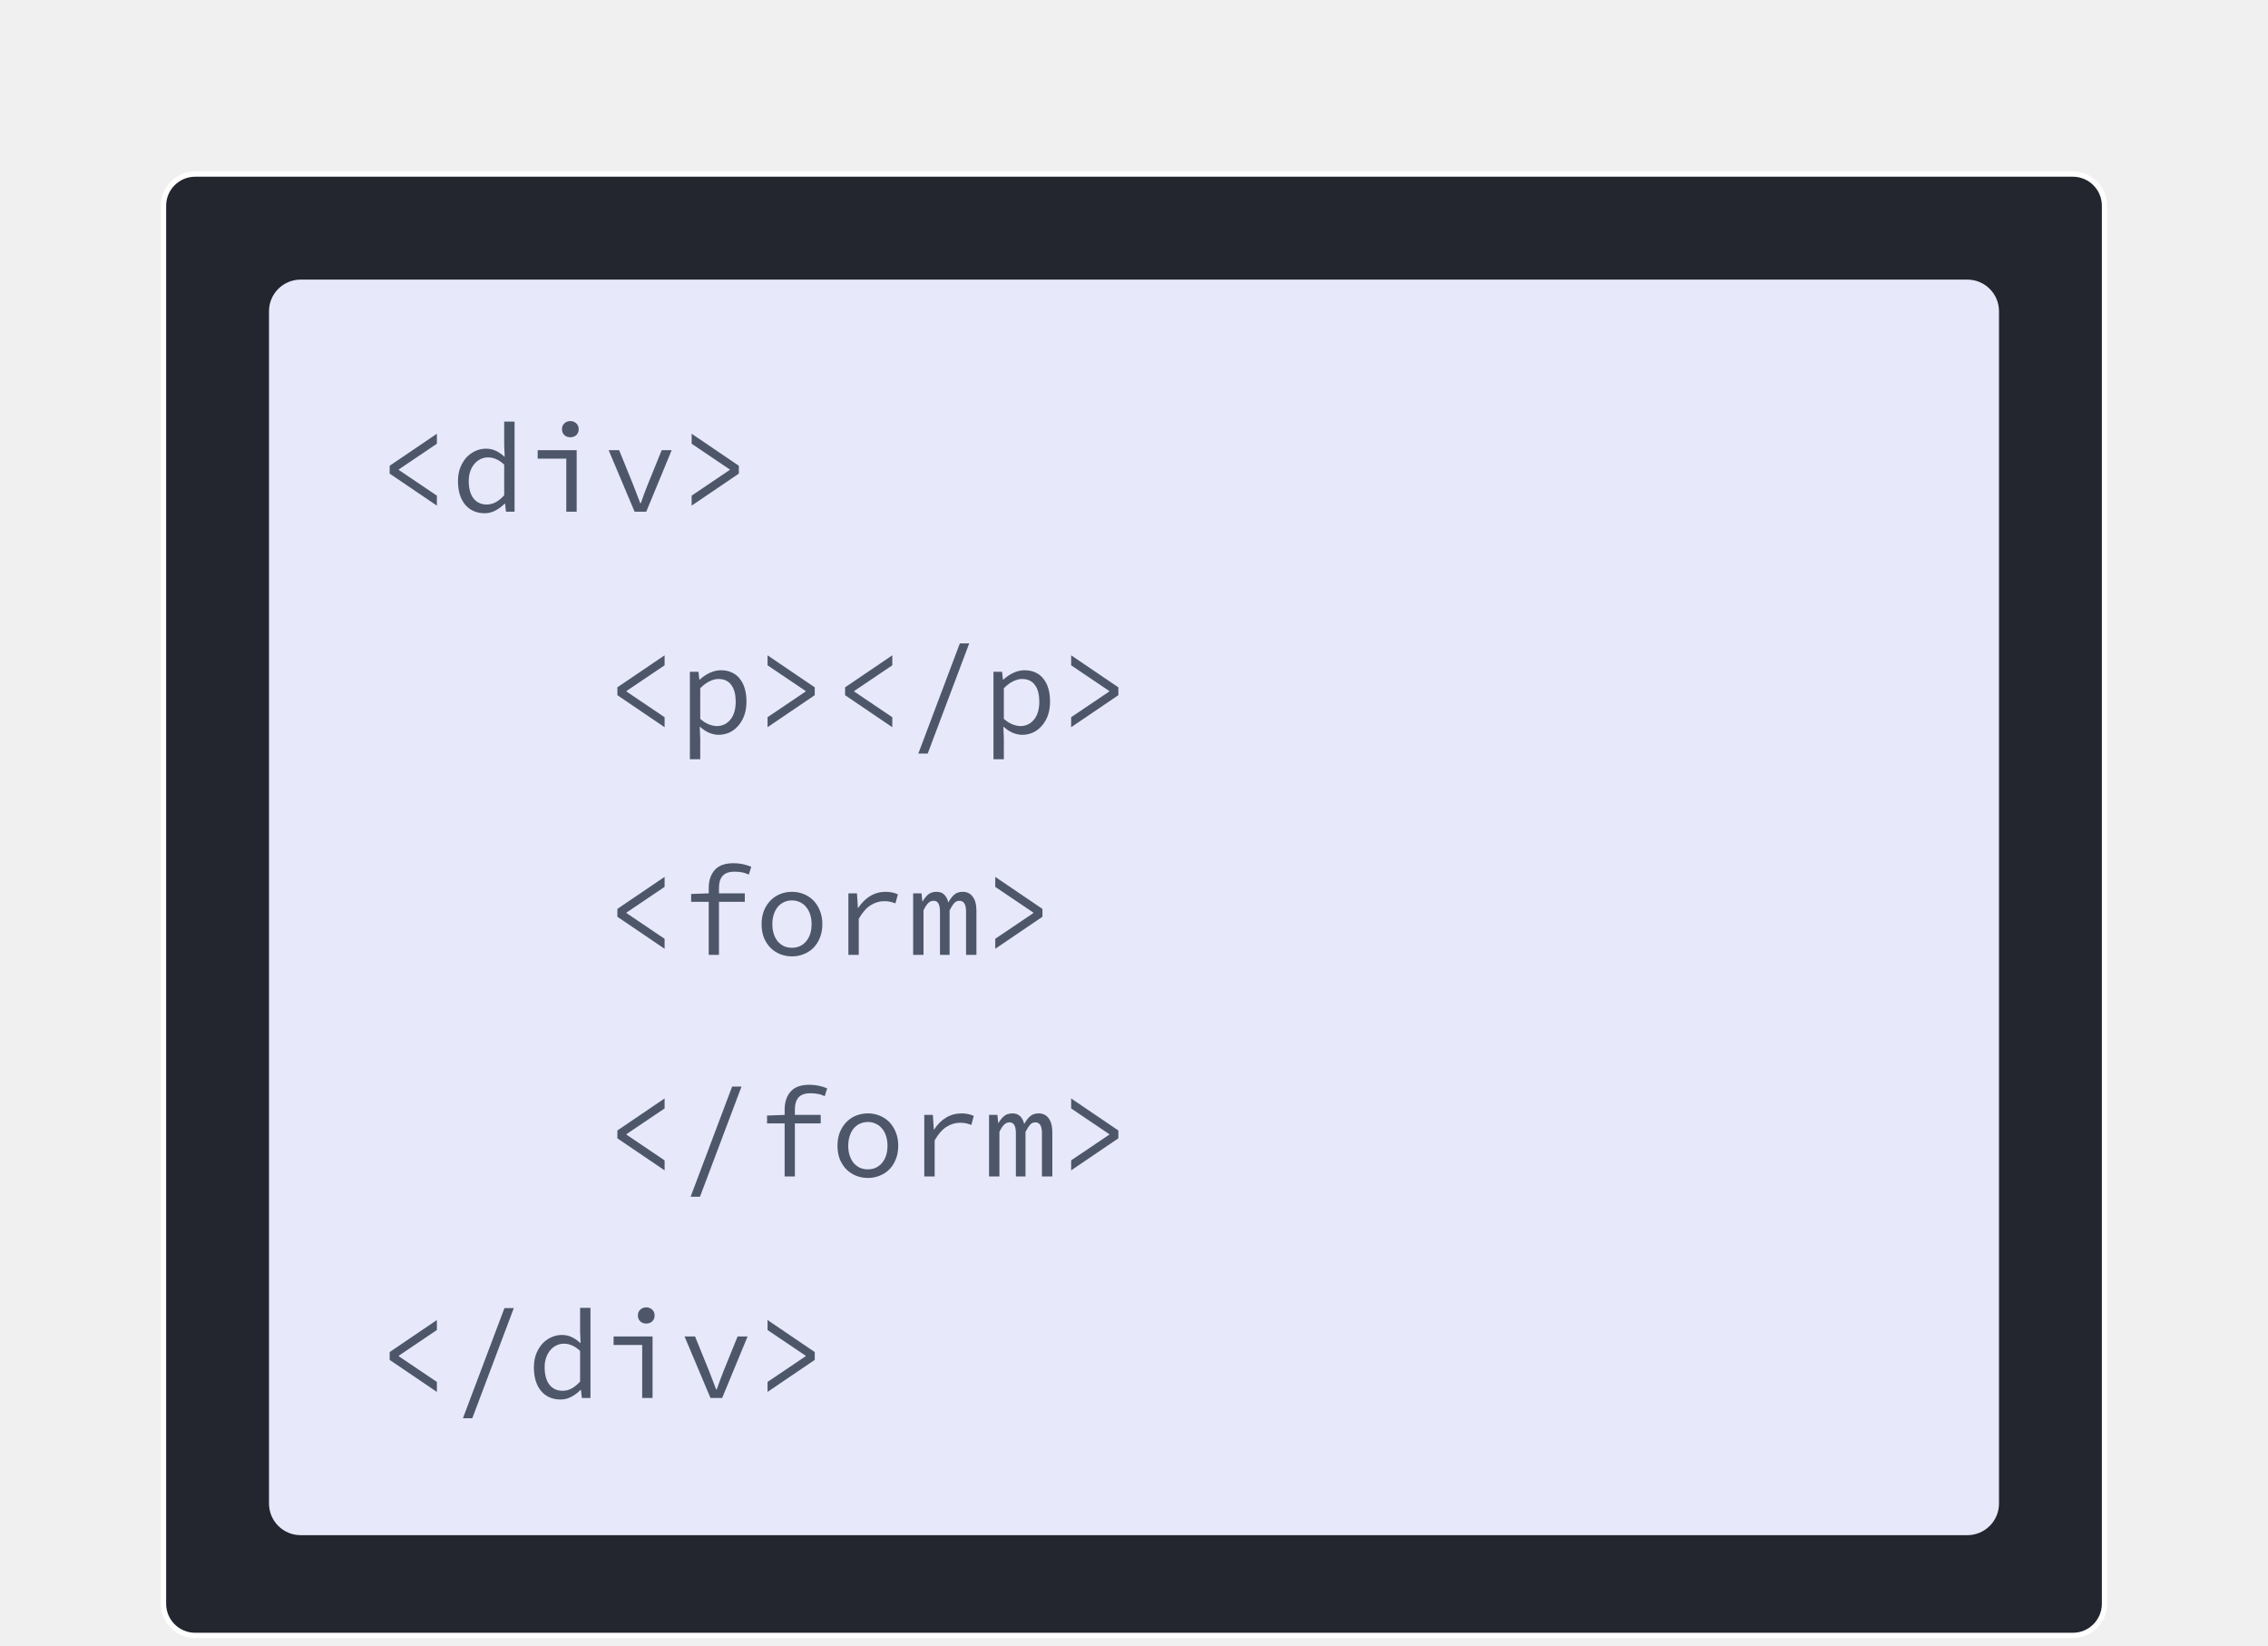
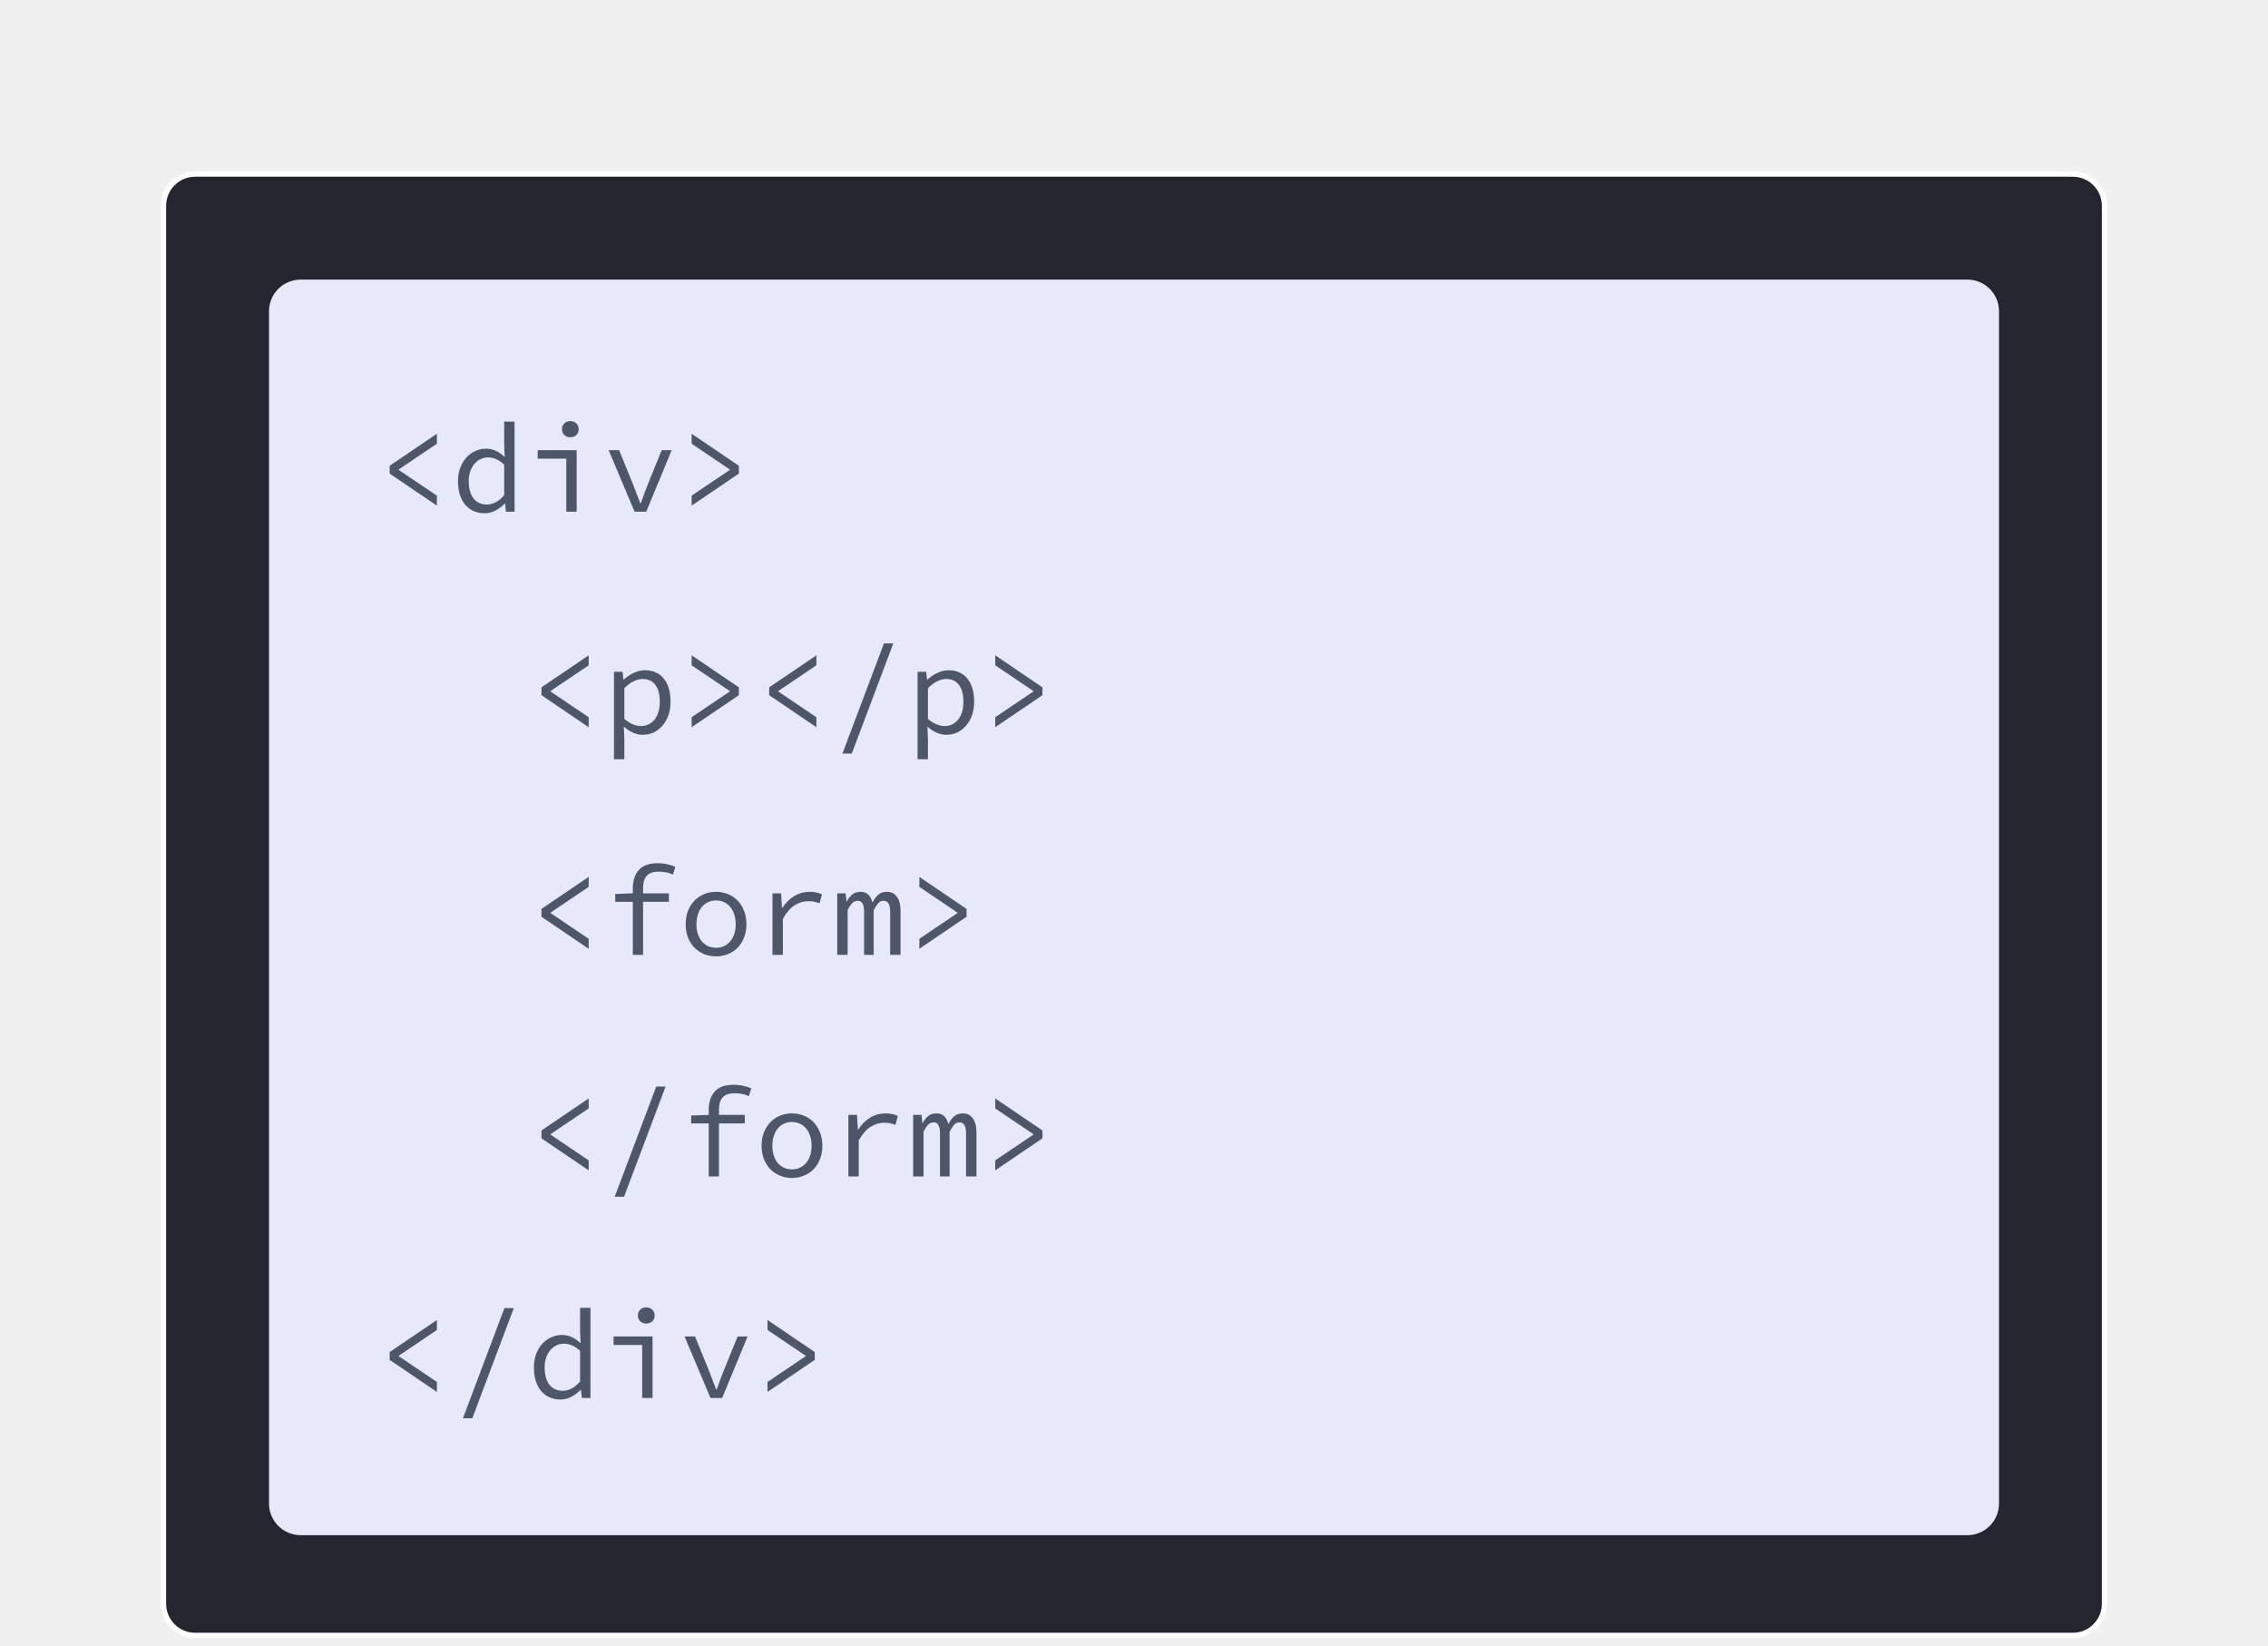
<svg xmlns="http://www.w3.org/2000/svg" width="430" height="312" viewBox="0 0 430 312" fill="none">
  <rect x="31" y="33" width="368" height="277" rx="6" fill="#23252F" />
  <rect x="51" y="53" width="328" height="238" rx="6" fill="#E7E9FB" />
  <path d="M82.832 95.848L73.88 89.776V88.288L82.832 82.216V84.112L75.608 88.984V89.08L82.832 93.952V95.848ZM91.895 97.288C91.127 97.288 90.431 97.152 89.807 96.88C89.199 96.608 88.671 96.216 88.223 95.704C87.775 95.176 87.431 94.536 87.191 93.784C86.951 93.032 86.831 92.168 86.831 91.192C86.831 90.248 86.975 89.4 87.263 88.648C87.567 87.88 87.959 87.232 88.439 86.704C88.935 86.176 89.503 85.768 90.143 85.48C90.783 85.192 91.447 85.048 92.135 85.048C92.839 85.048 93.463 85.184 94.007 85.456C94.567 85.712 95.103 86.08 95.615 86.56H95.687L95.591 84.4V79.912H97.559V97H95.927L95.759 95.464H95.687C95.207 95.96 94.631 96.392 93.959 96.76C93.303 97.112 92.615 97.288 91.895 97.288ZM92.303 95.632C93.455 95.632 94.551 95.048 95.591 93.88V88.072C95.063 87.576 94.543 87.224 94.031 87.016C93.535 86.808 93.031 86.704 92.519 86.704C92.007 86.704 91.527 86.816 91.079 87.04C90.647 87.248 90.263 87.552 89.927 87.952C89.607 88.336 89.351 88.8 89.159 89.344C88.967 89.888 88.871 90.496 88.871 91.168C88.871 92.576 89.167 93.672 89.759 94.456C90.367 95.24 91.215 95.632 92.303 95.632ZM107.365 97V86.944H101.941V85.336H109.333V97H107.365ZM108.133 82.888C107.685 82.888 107.309 82.752 107.005 82.48C106.701 82.192 106.549 81.816 106.549 81.352C106.549 80.888 106.701 80.52 107.005 80.248C107.309 79.96 107.685 79.816 108.133 79.816C108.581 79.816 108.957 79.96 109.261 80.248C109.565 80.52 109.717 80.888 109.717 81.352C109.717 81.816 109.565 82.192 109.261 82.48C108.957 82.752 108.581 82.888 108.133 82.888ZM120.316 97L115.396 85.336H117.388L120.076 91.96C120.316 92.552 120.54 93.136 120.748 93.712C120.972 94.272 121.188 94.832 121.396 95.392H121.492C121.7 94.832 121.9 94.272 122.092 93.712C122.3 93.136 122.524 92.552 122.764 91.96L125.452 85.336H127.348L122.524 97H120.316ZM131.131 95.848V93.952L138.355 89.08V88.984L131.131 84.112V82.216L140.083 88.288V89.776L131.131 95.848Z" fill="#4E5769" />
-   <path d="M126.004 137.848L117.052 131.776V130.288L126.004 124.216V126.112L118.78 130.984V131.08L126.004 135.952V137.848ZM130.795 143.92V127.336H132.427L132.595 128.824H132.667C133.211 128.312 133.835 127.888 134.539 127.552C135.259 127.216 135.979 127.048 136.699 127.048C137.483 127.048 138.171 127.192 138.763 127.48C139.371 127.752 139.875 128.152 140.275 128.68C140.691 129.192 141.003 129.816 141.211 130.552C141.419 131.272 141.523 132.088 141.523 133C141.523 133.992 141.379 134.88 141.091 135.664C140.803 136.432 140.411 137.088 139.915 137.632C139.435 138.176 138.875 138.592 138.235 138.88C137.595 139.152 136.923 139.288 136.219 139.288C135.675 139.288 135.083 139.16 134.443 138.904C133.819 138.632 133.251 138.256 132.739 137.776H132.667L132.763 139.984V143.92H130.795ZM135.883 137.632C136.939 137.632 137.803 137.224 138.475 136.408C139.147 135.592 139.483 134.456 139.483 133C139.483 132.36 139.419 131.776 139.291 131.248C139.163 130.72 138.963 130.272 138.691 129.904C138.435 129.52 138.099 129.224 137.683 129.016C137.267 128.808 136.771 128.704 136.195 128.704C135.683 128.704 135.131 128.848 134.539 129.136C133.963 129.408 133.371 129.848 132.763 130.456V136.264C133.323 136.76 133.883 137.112 134.443 137.32C135.003 137.528 135.483 137.632 135.883 137.632ZM145.521 137.848V135.952L152.745 131.08V130.984L145.521 126.112V124.216L154.473 130.288V131.776L145.521 137.848ZM169.176 137.848L160.224 131.776V130.288L169.176 124.216V126.112L161.952 130.984V131.08L169.176 135.952V137.848ZM174.11 142.84L181.982 121.96H183.758L175.886 142.84H174.11ZM188.357 143.92V127.336H189.989L190.157 128.824H190.229C190.773 128.312 191.397 127.888 192.101 127.552C192.821 127.216 193.541 127.048 194.261 127.048C195.045 127.048 195.733 127.192 196.325 127.48C196.933 127.752 197.437 128.152 197.837 128.68C198.253 129.192 198.565 129.816 198.773 130.552C198.981 131.272 199.085 132.088 199.085 133C199.085 133.992 198.941 134.88 198.653 135.664C198.365 136.432 197.973 137.088 197.477 137.632C196.997 138.176 196.437 138.592 195.797 138.88C195.157 139.152 194.485 139.288 193.781 139.288C193.237 139.288 192.645 139.16 192.005 138.904C191.381 138.632 190.813 138.256 190.301 137.776H190.229L190.325 139.984V143.92H188.357ZM193.445 137.632C194.501 137.632 195.365 137.224 196.037 136.408C196.709 135.592 197.045 134.456 197.045 133C197.045 132.36 196.981 131.776 196.853 131.248C196.725 130.72 196.525 130.272 196.253 129.904C195.997 129.52 195.661 129.224 195.245 129.016C194.829 128.808 194.333 128.704 193.757 128.704C193.245 128.704 192.693 128.848 192.101 129.136C191.525 129.408 190.933 129.848 190.325 130.456V136.264C190.885 136.76 191.445 137.112 192.005 137.32C192.565 137.528 193.045 137.632 193.445 137.632ZM203.084 137.848V135.952L210.308 131.08V130.984L203.084 126.112V124.216L212.036 130.288V131.776L203.084 137.848Z" fill="#4E5769" />
-   <path d="M126.004 179.848L117.052 173.776V172.288L126.004 166.216V168.112L118.78 172.984V173.08L126.004 177.952V179.848ZM134.371 181V170.944H131.035V169.456L134.371 169.336V168.352C134.371 166.928 134.747 165.784 135.499 164.92C136.267 164.056 137.459 163.624 139.075 163.624C140.227 163.624 141.347 163.848 142.435 164.296L141.979 165.784C141.499 165.56 141.051 165.416 140.635 165.352C140.235 165.272 139.779 165.232 139.267 165.232C138.211 165.232 137.451 165.504 136.987 166.048C136.539 166.576 136.315 167.32 136.315 168.28V169.336H141.211V170.944H136.315V181H134.371ZM150.153 181.288C149.385 181.288 148.649 181.152 147.945 180.88C147.257 180.608 146.649 180.216 146.121 179.704C145.593 179.176 145.169 178.536 144.849 177.784C144.545 177.016 144.393 176.152 144.393 175.192C144.393 174.216 144.545 173.352 144.849 172.6C145.169 171.832 145.593 171.184 146.121 170.656C146.649 170.128 147.257 169.728 147.945 169.456C148.649 169.184 149.385 169.048 150.153 169.048C150.921 169.048 151.649 169.184 152.337 169.456C153.041 169.728 153.657 170.128 154.185 170.656C154.713 171.184 155.129 171.832 155.433 172.6C155.753 173.352 155.913 174.216 155.913 175.192C155.913 176.152 155.753 177.016 155.433 177.784C155.129 178.536 154.713 179.176 154.185 179.704C153.657 180.216 153.041 180.608 152.337 180.88C151.649 181.152 150.921 181.288 150.153 181.288ZM150.153 179.656C150.713 179.656 151.217 179.552 151.665 179.344C152.129 179.12 152.521 178.816 152.841 178.432C153.177 178.032 153.433 177.56 153.609 177.016C153.785 176.472 153.873 175.864 153.873 175.192C153.873 174.52 153.785 173.912 153.609 173.368C153.433 172.808 153.177 172.328 152.841 171.928C152.521 171.528 152.129 171.224 151.665 171.016C151.217 170.792 150.713 170.68 150.153 170.68C149.593 170.68 149.081 170.792 148.617 171.016C148.169 171.224 147.777 171.528 147.441 171.928C147.121 172.328 146.873 172.808 146.697 173.368C146.521 173.912 146.433 174.52 146.433 175.192C146.433 175.864 146.521 176.472 146.697 177.016C146.873 177.56 147.121 178.032 147.441 178.432C147.777 178.816 148.169 179.12 148.617 179.344C149.081 179.552 149.593 179.656 150.153 179.656ZM160.848 181V169.336H162.48L162.648 172.096H162.72C163.328 171.152 164.072 170.408 164.952 169.864C165.848 169.32 166.84 169.048 167.928 169.048C168.36 169.048 168.76 169.088 169.128 169.168C169.496 169.232 169.864 169.352 170.232 169.528L169.776 171.232C169.36 171.088 169.008 170.984 168.72 170.92C168.448 170.856 168.08 170.824 167.616 170.824C166.736 170.824 165.888 171.08 165.072 171.592C164.272 172.088 163.52 172.944 162.816 174.16V181H160.848ZM173.126 181V169.336H174.71L174.878 170.872H174.926C175.23 170.328 175.582 169.888 175.982 169.552C176.382 169.216 176.918 169.048 177.59 169.048C178.726 169.048 179.462 169.72 179.798 171.064C180.134 170.44 180.502 169.952 180.902 169.6C181.318 169.232 181.862 169.048 182.534 169.048C183.35 169.048 183.982 169.36 184.43 169.984C184.894 170.592 185.126 171.48 185.126 172.648V181H183.158V172.792C183.158 171.432 182.742 170.752 181.91 170.752C181.494 170.752 181.158 170.904 180.902 171.208C180.646 171.496 180.358 171.944 180.038 172.552V181H178.214V172.792C178.214 172.12 178.118 171.616 177.926 171.28C177.75 170.928 177.446 170.752 177.014 170.752C176.598 170.752 176.246 170.904 175.958 171.208C175.67 171.496 175.382 171.944 175.094 172.552V181H173.126ZM188.693 179.848V177.952L195.917 173.08V172.984L188.693 168.112V166.216L197.645 172.288V173.776L188.693 179.848Z" fill="#4E5769" />
-   <path d="M126.004 221.848L117.052 215.776V214.288L126.004 208.216V210.112L118.78 214.984V215.08L126.004 219.952V221.848ZM130.939 226.84L138.811 205.96H140.587L132.715 226.84H130.939ZM148.761 223V212.944H145.425V211.456L148.761 211.336V210.352C148.761 208.928 149.137 207.784 149.889 206.92C150.657 206.056 151.849 205.624 153.465 205.624C154.617 205.624 155.737 205.848 156.825 206.296L156.369 207.784C155.889 207.56 155.441 207.416 155.025 207.352C154.625 207.272 154.169 207.232 153.657 207.232C152.601 207.232 151.841 207.504 151.377 208.048C150.929 208.576 150.705 209.32 150.705 210.28V211.336H155.601V212.944H150.705V223H148.761ZM164.544 223.288C163.776 223.288 163.04 223.152 162.336 222.88C161.648 222.608 161.04 222.216 160.512 221.704C159.984 221.176 159.56 220.536 159.24 219.784C158.936 219.016 158.784 218.152 158.784 217.192C158.784 216.216 158.936 215.352 159.24 214.6C159.56 213.832 159.984 213.184 160.512 212.656C161.04 212.128 161.648 211.728 162.336 211.456C163.04 211.184 163.776 211.048 164.544 211.048C165.312 211.048 166.04 211.184 166.728 211.456C167.432 211.728 168.048 212.128 168.576 212.656C169.104 213.184 169.52 213.832 169.824 214.6C170.144 215.352 170.304 216.216 170.304 217.192C170.304 218.152 170.144 219.016 169.824 219.784C169.52 220.536 169.104 221.176 168.576 221.704C168.048 222.216 167.432 222.608 166.728 222.88C166.04 223.152 165.312 223.288 164.544 223.288ZM164.544 221.656C165.104 221.656 165.608 221.552 166.056 221.344C166.52 221.12 166.912 220.816 167.232 220.432C167.568 220.032 167.824 219.56 168 219.016C168.176 218.472 168.264 217.864 168.264 217.192C168.264 216.52 168.176 215.912 168 215.368C167.824 214.808 167.568 214.328 167.232 213.928C166.912 213.528 166.52 213.224 166.056 213.016C165.608 212.792 165.104 212.68 164.544 212.68C163.984 212.68 163.472 212.792 163.008 213.016C162.56 213.224 162.168 213.528 161.832 213.928C161.512 214.328 161.264 214.808 161.088 215.368C160.912 215.912 160.824 216.52 160.824 217.192C160.824 217.864 160.912 218.472 161.088 219.016C161.264 219.56 161.512 220.032 161.832 220.432C162.168 220.816 162.56 221.12 163.008 221.344C163.472 221.552 163.984 221.656 164.544 221.656ZM175.238 223V211.336H176.87L177.038 214.096H177.11C177.718 213.152 178.462 212.408 179.342 211.864C180.238 211.32 181.23 211.048 182.318 211.048C182.75 211.048 183.15 211.088 183.518 211.168C183.886 211.232 184.254 211.352 184.622 211.528L184.166 213.232C183.75 213.088 183.398 212.984 183.11 212.92C182.838 212.856 182.47 212.824 182.006 212.824C181.126 212.824 180.278 213.08 179.462 213.592C178.662 214.088 177.91 214.944 177.206 216.16V223H175.238ZM187.517 223V211.336H189.101L189.269 212.872H189.317C189.621 212.328 189.973 211.888 190.373 211.552C190.773 211.216 191.309 211.048 191.981 211.048C193.117 211.048 193.853 211.72 194.189 213.064C194.525 212.44 194.893 211.952 195.293 211.6C195.709 211.232 196.253 211.048 196.925 211.048C197.741 211.048 198.373 211.36 198.821 211.984C199.285 212.592 199.517 213.48 199.517 214.648V223H197.549V214.792C197.549 213.432 197.133 212.752 196.301 212.752C195.885 212.752 195.549 212.904 195.293 213.208C195.037 213.496 194.749 213.944 194.429 214.552V223H192.605V214.792C192.605 214.12 192.509 213.616 192.317 213.28C192.141 212.928 191.837 212.752 191.405 212.752C190.989 212.752 190.637 212.904 190.349 213.208C190.061 213.496 189.773 213.944 189.485 214.552V223H187.517ZM203.084 221.848V219.952L210.308 215.08V214.984L203.084 210.112V208.216L212.036 214.288V215.776L203.084 221.848Z" fill="#4E5769" />
+   <path d="M111.613 137.848L102.661 131.776V130.288L111.613 124.216V126.112L104.389 130.984V131.08L111.613 135.952V137.848ZM116.404 143.92V127.336H118.036L118.204 128.824H118.276C118.82 128.312 119.444 127.888 120.148 127.552C120.868 127.216 121.588 127.048 122.308 127.048C123.092 127.048 123.78 127.192 124.372 127.48C124.98 127.752 125.484 128.152 125.884 128.68C126.3 129.192 126.612 129.816 126.82 130.552C127.028 131.272 127.132 132.088 127.132 133C127.132 133.992 126.988 134.88 126.7 135.664C126.412 136.432 126.02 137.088 125.524 137.632C125.044 138.176 124.484 138.592 123.844 138.88C123.204 139.152 122.532 139.288 121.828 139.288C121.284 139.288 120.692 139.16 120.052 138.904C119.428 138.632 118.86 138.256 118.348 137.776H118.276L118.372 139.984V143.92H116.404ZM121.492 137.632C122.548 137.632 123.412 137.224 124.084 136.408C124.756 135.592 125.092 134.456 125.092 133C125.092 132.36 125.028 131.776 124.9 131.248C124.772 130.72 124.572 130.272 124.3 129.904C124.044 129.52 123.708 129.224 123.292 129.016C122.876 128.808 122.38 128.704 121.804 128.704C121.292 128.704 120.74 128.848 120.148 129.136C119.572 129.408 118.98 129.848 118.372 130.456V136.264C118.932 136.76 119.492 137.112 120.052 137.32C120.612 137.528 121.092 137.632 121.492 137.632ZM131.131 137.848V135.952L138.355 131.08V130.984L131.131 126.112V124.216L140.083 130.288V131.776L131.131 137.848ZM154.785 137.848L145.833 131.776V130.288L154.785 124.216V126.112L147.561 130.984V131.08L154.785 135.952V137.848ZM159.72 142.84L167.592 121.96H169.368L161.496 142.84H159.72ZM173.966 143.92V127.336H175.598L175.766 128.824H175.838C176.382 128.312 177.006 127.888 177.71 127.552C178.43 127.216 179.15 127.048 179.87 127.048C180.654 127.048 181.342 127.192 181.934 127.48C182.542 127.752 183.046 128.152 183.446 128.68C183.862 129.192 184.174 129.816 184.382 130.552C184.59 131.272 184.694 132.088 184.694 133C184.694 133.992 184.55 134.88 184.262 135.664C183.974 136.432 183.582 137.088 183.086 137.632C182.606 138.176 182.046 138.592 181.406 138.88C180.766 139.152 180.094 139.288 179.39 139.288C178.846 139.288 178.254 139.16 177.614 138.904C176.99 138.632 176.422 138.256 175.91 137.776H175.838L175.934 139.984V143.92H173.966ZM179.054 137.632C180.11 137.632 180.974 137.224 181.646 136.408C182.318 135.592 182.654 134.456 182.654 133C182.654 132.36 182.59 131.776 182.462 131.248C182.334 130.72 182.134 130.272 181.862 129.904C181.606 129.52 181.27 129.224 180.854 129.016C180.438 128.808 179.942 128.704 179.366 128.704C178.854 128.704 178.302 128.848 177.71 129.136C177.134 129.408 176.542 129.848 175.934 130.456V136.264C176.494 136.76 177.054 137.112 177.614 137.32C178.174 137.528 178.654 137.632 179.054 137.632ZM188.693 137.848V135.952L195.917 131.08V130.984L188.693 126.112V124.216L197.645 130.288V131.776L188.693 137.848Z" fill="#4E5769" />
+   <path d="M111.613 179.848L102.661 173.776V172.288L111.613 166.216V168.112L104.389 172.984V173.08L111.613 177.952V179.848ZM119.98 181V170.944H116.644V169.456L119.98 169.336V168.352C119.98 166.928 120.356 165.784 121.108 164.92C121.876 164.056 123.068 163.624 124.684 163.624C125.836 163.624 126.956 163.848 128.044 164.296L127.588 165.784C127.108 165.56 126.66 165.416 126.244 165.352C125.844 165.272 125.388 165.232 124.876 165.232C123.82 165.232 123.06 165.504 122.596 166.048C122.148 166.576 121.924 167.32 121.924 168.28V169.336H126.82V170.944H121.924V181H119.98ZM135.763 181.288C134.995 181.288 134.259 181.152 133.555 180.88C132.867 180.608 132.259 180.216 131.73 179.704C131.203 179.176 130.779 178.536 130.459 177.784C130.155 177.016 130.003 176.152 130.003 175.192C130.003 174.216 130.155 173.352 130.459 172.6C130.779 171.832 131.203 171.184 131.73 170.656C132.259 170.128 132.867 169.728 133.555 169.456C134.259 169.184 134.995 169.048 135.763 169.048C136.531 169.048 137.259 169.184 137.947 169.456C138.651 169.728 139.267 170.128 139.795 170.656C140.323 171.184 140.739 171.832 141.043 172.6C141.363 173.352 141.523 174.216 141.523 175.192C141.523 176.152 141.363 177.016 141.043 177.784C140.739 178.536 140.323 179.176 139.795 179.704C139.267 180.216 138.651 180.608 137.947 180.88C137.259 181.152 136.531 181.288 135.763 181.288ZM135.763 179.656C136.323 179.656 136.827 179.552 137.275 179.344C137.739 179.12 138.131 178.816 138.451 178.432C138.787 178.032 139.043 177.56 139.219 177.016C139.395 176.472 139.483 175.864 139.483 175.192C139.483 174.52 139.395 173.912 139.219 173.368C139.043 172.808 138.787 172.328 138.451 171.928C138.131 171.528 137.739 171.224 137.275 171.016C136.827 170.792 136.323 170.68 135.763 170.68C135.203 170.68 134.691 170.792 134.227 171.016C133.779 171.224 133.387 171.528 133.051 171.928C132.731 172.328 132.483 172.808 132.307 173.368C132.131 173.912 132.043 174.52 132.043 175.192C132.043 175.864 132.131 176.472 132.307 177.016C132.483 177.56 132.731 178.032 133.051 178.432C133.387 178.816 133.779 179.12 134.227 179.344C134.691 179.552 135.203 179.656 135.763 179.656ZM146.457 181V169.336H148.089L148.257 172.096H148.329C148.937 171.152 149.681 170.408 150.561 169.864C151.457 169.32 152.449 169.048 153.537 169.048C153.969 169.048 154.369 169.088 154.737 169.168C155.105 169.232 155.473 169.352 155.841 169.528L155.385 171.232C154.969 171.088 154.617 170.984 154.329 170.92C154.057 170.856 153.689 170.824 153.225 170.824C152.345 170.824 151.497 171.08 150.681 171.592C149.881 172.088 149.129 172.944 148.425 174.16V181H146.457ZM158.736 181V169.336H160.32L160.488 170.872H160.536C160.84 170.328 161.192 169.888 161.592 169.552C161.992 169.216 162.528 169.048 163.2 169.048C164.336 169.048 165.072 169.72 165.408 171.064C165.744 170.44 166.112 169.952 166.512 169.6C166.928 169.232 167.472 169.048 168.144 169.048C168.96 169.048 169.592 169.36 170.04 169.984C170.504 170.592 170.736 171.48 170.736 172.648V181H168.768V172.792C168.768 171.432 168.352 170.752 167.52 170.752C167.104 170.752 166.768 170.904 166.512 171.208C166.256 171.496 165.968 171.944 165.648 172.552V181H163.824V172.792C163.824 172.12 163.728 171.616 163.536 171.28C163.36 170.928 163.056 170.752 162.624 170.752C162.208 170.752 161.856 170.904 161.568 171.208C161.28 171.496 160.992 171.944 160.704 172.552V181H158.736ZM174.302 179.848V177.952L181.526 173.08V172.984L174.302 168.112V166.216L183.254 172.288V173.776L174.302 179.848Z" fill="#4E5769" />
+   <path d="M111.613 221.848L102.661 215.776V214.288L111.613 208.216V210.112L104.389 214.984V215.08L111.613 219.952V221.848ZM116.548 226.84L124.42 205.96H126.196L118.324 226.84H116.548ZM134.371 223V212.944H131.035V211.456L134.371 211.336V210.352C134.371 208.928 134.747 207.784 135.499 206.92C136.267 206.056 137.459 205.624 139.075 205.624C140.227 205.624 141.347 205.848 142.435 206.296L141.979 207.784C141.499 207.56 141.051 207.416 140.635 207.352C140.235 207.272 139.779 207.232 139.267 207.232C138.211 207.232 137.451 207.504 136.987 208.048C136.539 208.576 136.315 209.32 136.315 210.28V211.336H141.211V212.944H136.315V223H134.371ZM150.153 223.288C149.385 223.288 148.649 223.152 147.945 222.88C147.257 222.608 146.649 222.216 146.121 221.704C145.593 221.176 145.169 220.536 144.849 219.784C144.545 219.016 144.393 218.152 144.393 217.192C144.393 216.216 144.545 215.352 144.849 214.6C145.169 213.832 145.593 213.184 146.121 212.656C146.649 212.128 147.257 211.728 147.945 211.456C148.649 211.184 149.385 211.048 150.153 211.048C150.921 211.048 151.649 211.184 152.337 211.456C153.041 211.728 153.657 212.128 154.185 212.656C154.713 213.184 155.129 213.832 155.433 214.6C155.753 215.352 155.913 216.216 155.913 217.192C155.913 218.152 155.753 219.016 155.433 219.784C155.129 220.536 154.713 221.176 154.185 221.704C153.657 222.216 153.041 222.608 152.337 222.88C151.649 223.152 150.921 223.288 150.153 223.288ZM150.153 221.656C150.713 221.656 151.217 221.552 151.665 221.344C152.129 221.12 152.521 220.816 152.841 220.432C153.177 220.032 153.433 219.56 153.609 219.016C153.785 218.472 153.873 217.864 153.873 217.192C153.873 216.52 153.785 215.912 153.609 215.368C153.433 214.808 153.177 214.328 152.841 213.928C152.521 213.528 152.129 213.224 151.665 213.016C151.217 212.792 150.713 212.68 150.153 212.68C149.593 212.68 149.081 212.792 148.617 213.016C148.169 213.224 147.777 213.528 147.441 213.928C147.121 214.328 146.873 214.808 146.697 215.368C146.521 215.912 146.433 216.52 146.433 217.192C146.433 217.864 146.521 218.472 146.697 219.016C146.873 219.56 147.121 220.032 147.441 220.432C147.777 220.816 148.169 221.12 148.617 221.344C149.081 221.552 149.593 221.656 150.153 221.656ZM160.848 223V211.336H162.48L162.648 214.096H162.72C163.328 213.152 164.072 212.408 164.952 211.864C165.848 211.32 166.84 211.048 167.928 211.048C168.36 211.048 168.76 211.088 169.128 211.168C169.496 211.232 169.864 211.352 170.232 211.528L169.776 213.232C169.36 213.088 169.008 212.984 168.72 212.92C168.448 212.856 168.08 212.824 167.616 212.824C166.736 212.824 165.888 213.08 165.072 213.592C164.272 214.088 163.52 214.944 162.816 216.16V223H160.848ZM173.126 223V211.336H174.71L174.878 212.872H174.926C175.23 212.328 175.582 211.888 175.982 211.552C176.382 211.216 176.918 211.048 177.59 211.048C178.726 211.048 179.462 211.72 179.798 213.064C180.134 212.44 180.502 211.952 180.902 211.6C181.318 211.232 181.862 211.048 182.534 211.048C183.35 211.048 183.982 211.36 184.43 211.984C184.894 212.592 185.126 213.48 185.126 214.648V223H183.158V214.792C183.158 213.432 182.742 212.752 181.91 212.752C181.494 212.752 181.158 212.904 180.902 213.208C180.646 213.496 180.358 213.944 180.038 214.552V223H178.214V214.792C178.214 214.12 178.118 213.616 177.926 213.28C177.75 212.928 177.446 212.752 177.014 212.752C176.598 212.752 176.246 212.904 175.958 213.208C175.67 213.496 175.382 213.944 175.094 214.552V223H173.126ZM188.693 221.848V219.952L195.917 215.08V214.984L188.693 210.112V208.216L197.645 214.288V215.776L188.693 221.848Z" fill="#4E5769" />
  <path d="M82.832 263.848L73.88 257.776V256.288L82.832 250.216V252.112L75.608 256.984V257.08L82.832 261.952V263.848ZM87.767 268.84L95.639 247.96H97.415L89.543 268.84H87.767ZM106.285 265.288C105.517 265.288 104.821 265.152 104.197 264.88C103.589 264.608 103.061 264.216 102.613 263.704C102.165 263.176 101.821 262.536 101.581 261.784C101.341 261.032 101.221 260.168 101.221 259.192C101.221 258.248 101.365 257.4 101.653 256.648C101.957 255.88 102.349 255.232 102.829 254.704C103.325 254.176 103.893 253.768 104.533 253.48C105.173 253.192 105.837 253.048 106.525 253.048C107.229 253.048 107.853 253.184 108.397 253.456C108.957 253.712 109.493 254.08 110.005 254.56H110.077L109.981 252.4V247.912H111.949V265H110.317L110.149 263.464H110.077C109.597 263.96 109.021 264.392 108.349 264.76C107.693 265.112 107.005 265.288 106.285 265.288ZM106.693 263.632C107.845 263.632 108.941 263.048 109.981 261.88V256.072C109.453 255.576 108.933 255.224 108.421 255.016C107.925 254.808 107.421 254.704 106.909 254.704C106.397 254.704 105.917 254.816 105.469 255.04C105.037 255.248 104.653 255.552 104.317 255.952C103.997 256.336 103.741 256.8 103.549 257.344C103.357 257.888 103.261 258.496 103.261 259.168C103.261 260.576 103.557 261.672 104.149 262.456C104.757 263.24 105.605 263.632 106.693 263.632ZM121.756 265V254.944H116.332V253.336H123.724V265H121.756ZM122.524 250.888C122.076 250.888 121.7 250.752 121.396 250.48C121.092 250.192 120.94 249.816 120.94 249.352C120.94 248.888 121.092 248.52 121.396 248.248C121.7 247.96 122.076 247.816 122.524 247.816C122.972 247.816 123.348 247.96 123.652 248.248C123.956 248.52 124.108 248.888 124.108 249.352C124.108 249.816 123.956 250.192 123.652 250.48C123.348 250.752 122.972 250.888 122.524 250.888ZM134.707 265L129.787 253.336H131.779L134.467 259.96C134.707 260.552 134.931 261.136 135.139 261.712C135.363 262.272 135.579 262.832 135.787 263.392H135.883C136.091 262.832 136.291 262.272 136.483 261.712C136.691 261.136 136.915 260.552 137.155 259.96L139.843 253.336H141.739L136.915 265H134.707ZM145.521 263.848V261.952L152.745 257.08V256.984L145.521 252.112V250.216L154.473 256.288V257.776L145.521 263.848Z" fill="#4E5769" />
  <rect x="31" y="33" width="368" height="277" rx="6" stroke="white" stroke-linejoin="bevel" />
</svg>
